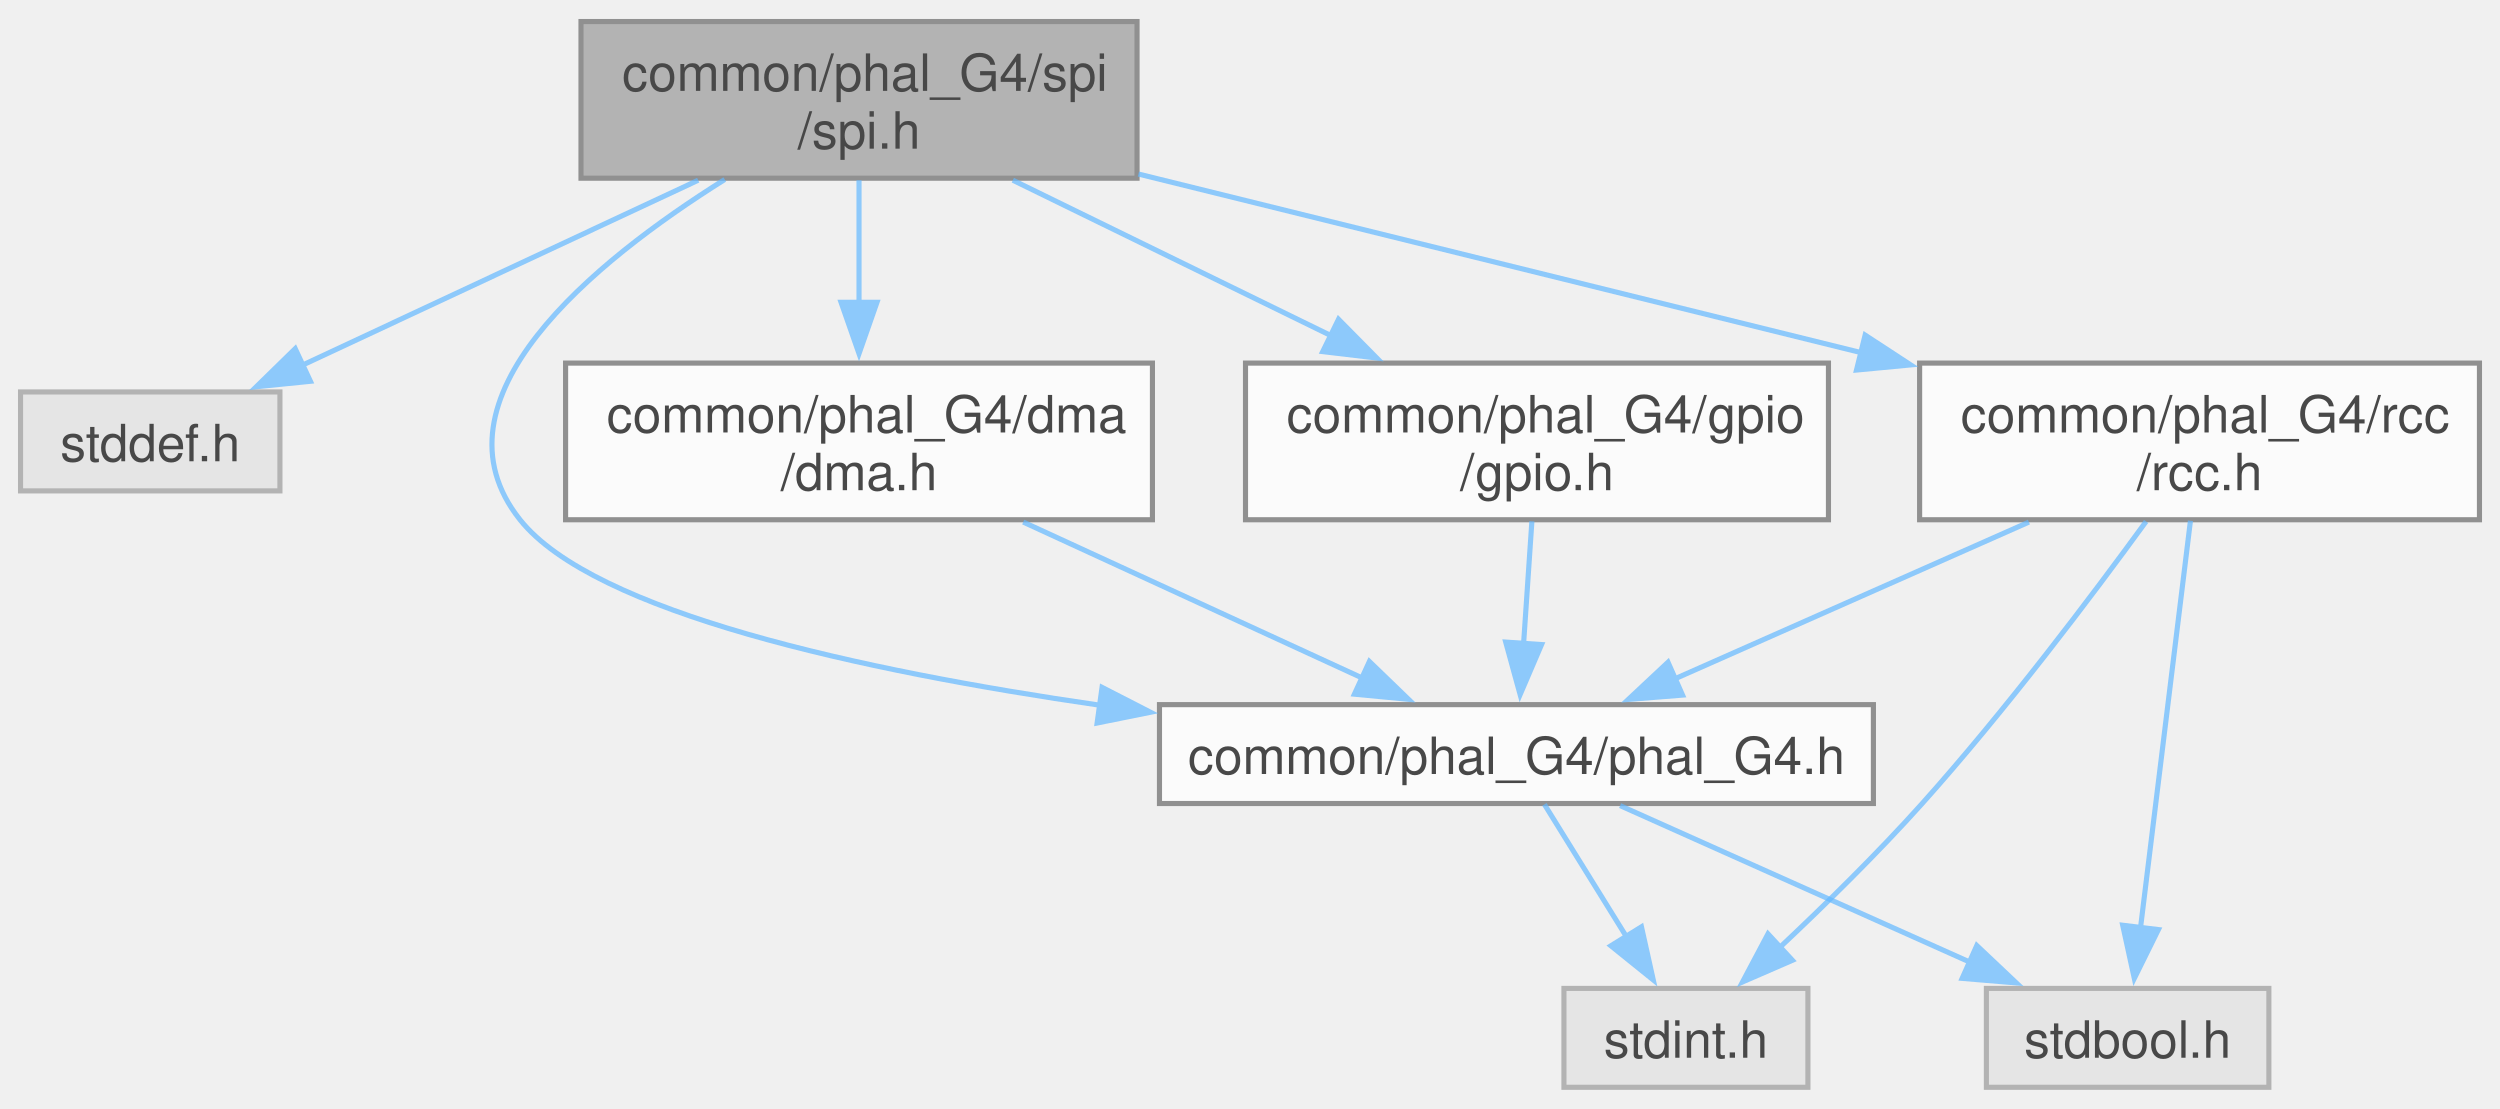
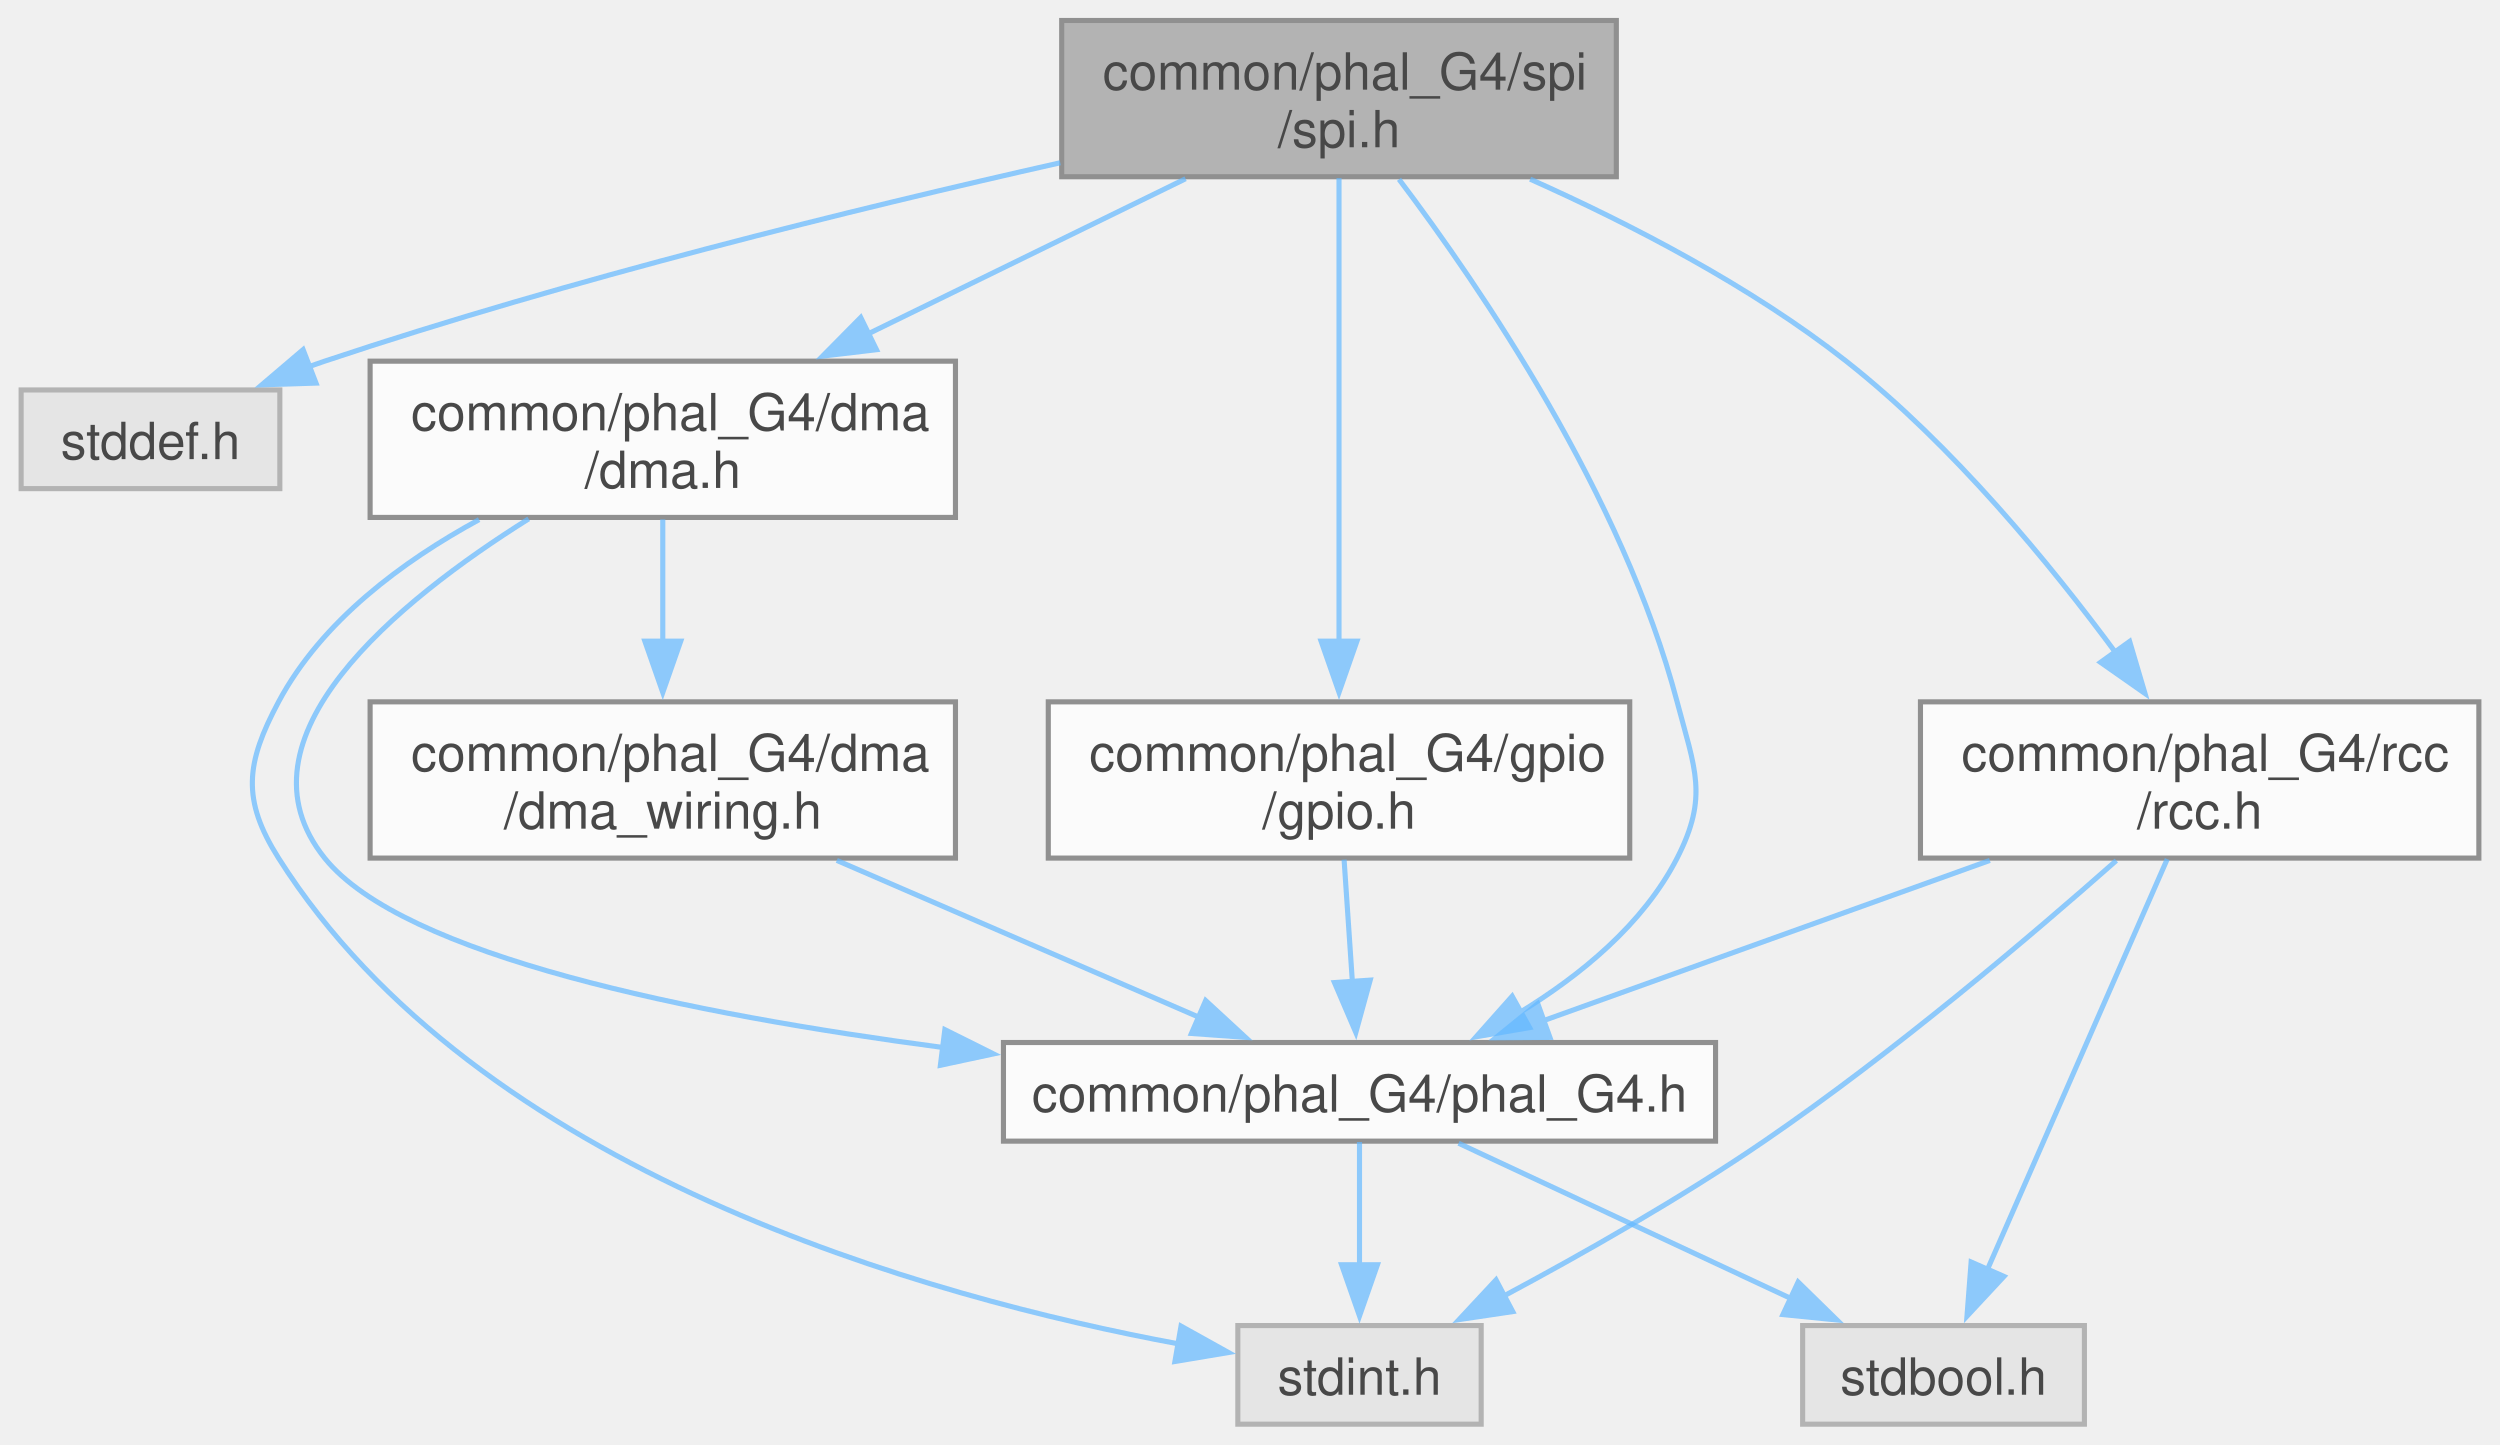
- <svg xmlns="http://www.w3.org/2000/svg" xmlns:xlink="http://www.w3.org/1999/xlink" width="487pt" height="216pt" viewBox="0.00 0.00 486.75 215.50">
+ <svg xmlns="http://www.w3.org/2000/svg" xmlns:xlink="http://www.w3.org/1999/xlink" width="488pt" height="282pt" viewBox="0.00 0.00 487.75 282.00">
  <svg id="main" version="1.1" xml:space="preserve">
    <style type="text/css">
.node, .edge {opacity: 0.7;}
.node.selected, .edge.selected {opacity: 1;}
.edge:hover path { stroke: red; }
.edge:hover polygon { stroke: red; fill: red; }
</style>
    <svg id="graph" class="graph">
-       <g id="graph0" class="graph" transform="scale(1 1) rotate(0) translate(4 211.5)">
+       <g id="graph0" class="graph" transform="scale(1 1) rotate(0) translate(4 278)">
        <g id="Node000001" class="node">
          <g id="a_Node000001">
            <a xlink:title=" ">
-               <polygon fill="#999999" stroke="#666666" points="217.38,-207.5 109.12,-207.5 109.12,-177 217.38,-177 217.38,-207.5" />
-               <text text-anchor="start" x="117.12" y="-194" font-family="Helvetica,sans-Serif" font-size="10.00">common/phal_G4/spi</text>
-               <text text-anchor="middle" x="163.25" y="-182.75" font-family="Helvetica,sans-Serif" font-size="10.00">/spi.h</text>
+               <polygon fill="#999999" stroke="#666666" points="311.38,-274 203.12,-274 203.12,-243.5 311.38,-243.5 311.38,-274" />
+               <text text-anchor="start" x="211.12" y="-260.5" font-family="Helvetica,sans-Serif" font-size="10.00">common/phal_G4/spi</text>
+               <text text-anchor="middle" x="257.25" y="-249.25" font-family="Helvetica,sans-Serif" font-size="10.00">/spi.h</text>
            </a>
          </g>
        </g>
        <g id="Node000002" class="node">
          <g id="a_Node000002">
            <a xlink:title=" ">
-               <polygon fill="#e0e0e0" stroke="#999999" points="50.5,-135.38 0,-135.38 0,-116.12 50.5,-116.12 50.5,-135.38" />
-               <text text-anchor="middle" x="25.25" y="-121.88" font-family="Helvetica,sans-Serif" font-size="10.00">stddef.h</text>
+               <polygon fill="#e0e0e0" stroke="#999999" points="50.5,-201.88 0,-201.88 0,-182.62 50.5,-182.62 50.5,-201.88" />
+               <text text-anchor="middle" x="25.25" y="-188.38" font-family="Helvetica,sans-Serif" font-size="10.00">stddef.h</text>
            </a>
          </g>
        </g>
        <g id="edge1_Node000001_Node000002" class="edge">
          <g id="a_edge1_Node000001_Node000002">
            <a xlink:title=" ">
-               <path fill="none" stroke="#63b8ff" d="M131.94,-176.61C108.84,-165.82 77.61,-151.22 54.91,-140.61" />
-               <polygon fill="#63b8ff" stroke="#63b8ff" points="56.44,-137.46 45.9,-136.4 53.48,-143.81 56.44,-137.46" />
+               <path fill="none" stroke="#63b8ff" d="M202.84,-246.23C162.71,-237.19 107.01,-223.47 59.25,-207.5 58.27,-207.17 57.27,-206.83 56.27,-206.47" />
+               <polygon fill="#63b8ff" stroke="#63b8ff" points="57.56,-203.22 46.97,-202.88 55.04,-209.75 57.56,-203.22" />
            </a>
          </g>
        </g>
        <g id="Node000003" class="node">
          <g id="a_Node000003">
-             <a xlink:href="phal__G4_2dma_2dma_8h.html" target="_top" xlink:title=" ">
-               <polygon fill="white" stroke="#666666" points="220.38,-141 106.12,-141 106.12,-110.5 220.38,-110.5 220.38,-141" />
-               <text text-anchor="start" x="114.12" y="-127.5" font-family="Helvetica,sans-Serif" font-size="10.00">common/phal_G4/dma</text>
-               <text text-anchor="middle" x="163.25" y="-116.25" font-family="Helvetica,sans-Serif" font-size="10.00">/dma.h</text>
+             <a xlink:href="phal__G4_2dma_2dma_8h.html" target="_top" xlink:title="G4 DMA Peripheral public API implementation.">
+               <polygon fill="white" stroke="#666666" points="182.38,-207.5 68.12,-207.5 68.12,-177 182.38,-177 182.38,-207.5" />
+               <text text-anchor="start" x="76.12" y="-194" font-family="Helvetica,sans-Serif" font-size="10.00">common/phal_G4/dma</text>
+               <text text-anchor="middle" x="125.25" y="-182.75" font-family="Helvetica,sans-Serif" font-size="10.00">/dma.h</text>
            </a>
          </g>
        </g>
        <g id="edge2_Node000001_Node000003" class="edge">
          <g id="a_edge2_Node000001_Node000003">
            <a xlink:title=" ">
-               <path fill="none" stroke="#63b8ff" d="M163.25,-176.61C163.25,-169.52 163.25,-160.79 163.25,-152.63" />
-               <polygon fill="#63b8ff" stroke="#63b8ff" points="166.75,-152.84 163.25,-142.84 159.75,-152.84 166.75,-152.84" />
+               <path fill="none" stroke="#63b8ff" d="M227.3,-243.11C208.99,-234.17 185.33,-222.61 165.41,-212.87" />
+               <polygon fill="#63b8ff" stroke="#63b8ff" points="166.97,-209.74 156.44,-208.49 163.89,-216.03 166.97,-209.74" />
+             </a>
+           </g>
+         </g>
+         <g id="Node000005" class="node">
+           <g id="a_Node000005">
+             <a xlink:href="phal__G4_8h.html" target="_top" xlink:title=" ">
+               <polygon fill="white" stroke="#666666" points="330.75,-74.5 191.75,-74.5 191.75,-55.25 330.75,-55.25 330.75,-74.5" />
+               <text text-anchor="middle" x="261.25" y="-61" font-family="Helvetica,sans-Serif" font-size="10.00">common/phal_G4/phal_G4.h</text>
+             </a>
+           </g>
+         </g>
+         <g id="edge11_Node000001_Node000005" class="edge">
+           <g id="a_edge11_Node000001_Node000005">
+             <a xlink:title=" ">
+               <path fill="none" stroke="#63b8ff" d="M268.96,-243C284.92,-221.87 312.71,-181.08 323.25,-141 326.7,-127.89 329.43,-122.56 323.25,-110.5 316.64,-97.59 304.36,-87.57 292.46,-80.32" />
+               <polygon fill="#63b8ff" stroke="#63b8ff" points="294.45,-77.42 284.01,-75.62 291.05,-83.54 294.45,-77.42" />
+             </a>
+           </g>
+         </g>
+         <g id="Node000008" class="node">
+           <g id="a_Node000008">
+             <a xlink:href="phal__G4_2gpio_2gpio_8h.html" target="_top" xlink:title="GPIO Driver for STM32L432 Devices.">
+               <polygon fill="white" stroke="#666666" points="314,-141 200.5,-141 200.5,-110.5 314,-110.5 314,-141" />
+               <text text-anchor="start" x="208.5" y="-127.5" font-family="Helvetica,sans-Serif" font-size="10.00">common/phal_G4/gpio</text>
+               <text text-anchor="middle" x="257.25" y="-116.25" font-family="Helvetica,sans-Serif" font-size="10.00">/gpio.h</text>
+             </a>
+           </g>
+         </g>
+         <g id="edge9_Node000001_Node000008" class="edge">
+           <g id="a_edge9_Node000001_Node000008">
+             <a xlink:title=" ">
+               <path fill="none" stroke="#63b8ff" d="M257.25,-243.23C257.25,-221.39 257.25,-179.77 257.25,-152.65" />
+               <polygon fill="#63b8ff" stroke="#63b8ff" points="260.75,-152.85 257.25,-142.85 253.75,-152.85 260.75,-152.85" />
+             </a>
+           </g>
+         </g>
+         <g id="Node000009" class="node">
+           <g id="a_Node000009">
+             <a xlink:href="phal__G4_2rcc_2rcc_8h.html" target="_top" xlink:title="G4 RCC public API implementation.">
+               <polygon fill="white" stroke="#666666" points="479.75,-141 370.75,-141 370.75,-110.5 479.75,-110.5 479.75,-141" />
+               <text text-anchor="start" x="378.75" y="-127.5" font-family="Helvetica,sans-Serif" font-size="10.00">common/phal_G4/rcc</text>
+               <text text-anchor="middle" x="425.25" y="-116.25" font-family="Helvetica,sans-Serif" font-size="10.00">/rcc.h</text>
+             </a>
+           </g>
+         </g>
+         <g id="edge12_Node000001_Node000009" class="edge">
+           <g id="a_edge12_Node000001_Node000009">
+             <a xlink:title=" ">
+               <path fill="none" stroke="#63b8ff" d="M294.56,-243.03C314.04,-234.33 337.62,-222.16 356.25,-207.5 377.04,-191.14 396.19,-167.77 409.02,-150.37" />
+               <polygon fill="#63b8ff" stroke="#63b8ff" points="411.58,-152.79 414.58,-142.63 405.9,-148.71 411.58,-152.79" />
            </a>
          </g>
        </g>
        <g id="Node000004" class="node">
          <g id="a_Node000004">
-             <a xlink:href="phal__G4_8h.html" target="_top" xlink:title=" ">
-               <polygon fill="white" stroke="#666666" points="360.75,-74.5 221.75,-74.5 221.75,-55.25 360.75,-55.25 360.75,-74.5" />
-               <text text-anchor="middle" x="291.25" y="-61" font-family="Helvetica,sans-Serif" font-size="10.00">common/phal_G4/phal_G4.h</text>
-             </a>
-           </g>
-         </g>
-         <g id="edge8_Node000001_Node000004" class="edge">
-           <g id="a_edge8_Node000001_Node000004">
-             <a xlink:title=" ">
-               <path fill="none" stroke="#63b8ff" d="M137.11,-176.75C111.44,-160.66 78.64,-133.87 97.25,-110.5 111.59,-92.48 163.57,-81.13 210.12,-74.39" />
-               <polygon fill="#63b8ff" stroke="#63b8ff" points="210.57,-77.86 220,-73.02 209.61,-70.93 210.57,-77.86" />
+             <a xlink:title=" ">
+               <polygon fill="#e0e0e0" stroke="#999999" points="285,-19.25 237.5,-19.25 237.5,0 285,0 285,-19.25" />
+               <text text-anchor="middle" x="261.25" y="-5.75" font-family="Helvetica,sans-Serif" font-size="10.00">stdint.h</text>
+             </a>
+           </g>
+         </g>
+         <g id="edge3_Node000003_Node000004" class="edge">
+           <g id="a_edge3_Node000003_Node000004">
+             <a xlink:title=" ">
+               <path fill="none" stroke="#63b8ff" d="M89.39,-176.57C74.46,-168.45 58.66,-156.76 50.25,-141 43.87,-129.04 43,-121.95 50.25,-110.5 89.08,-49.16 176.89,-24.76 226.11,-15.64" />
+               <polygon fill="#63b8ff" stroke="#63b8ff" points="226.41,-19.14 235.67,-13.99 225.22,-12.24 226.41,-19.14" />
+             </a>
+           </g>
+         </g>
+         <g id="edge4_Node000003_Node000005" class="edge">
+           <g id="a_edge4_Node000003_Node000005">
+             <a xlink:title=" ">
+               <path fill="none" stroke="#63b8ff" d="M99.07,-176.72C73.37,-160.6 40.54,-133.79 59.25,-110.5 74.56,-91.44 130.72,-80.03 179.94,-73.53" />
+               <polygon fill="#63b8ff" stroke="#63b8ff" points="180.31,-77.01 189.8,-72.28 179.44,-70.06 180.31,-77.01" />
            </a>
          </g>
        </g>
        <g id="Node000007" class="node">
          <g id="a_Node000007">
-             <a xlink:href="phal__G4_2gpio_2gpio_8h.html" target="_top" xlink:title="GPIO Driver for STM32L432 Devices.">
-               <polygon fill="white" stroke="#666666" points="352,-141 238.5,-141 238.5,-110.5 352,-110.5 352,-141" />
-               <text text-anchor="start" x="246.5" y="-127.5" font-family="Helvetica,sans-Serif" font-size="10.00">common/phal_G4/gpio</text>
-               <text text-anchor="middle" x="295.25" y="-116.25" font-family="Helvetica,sans-Serif" font-size="10.00">/gpio.h</text>
-             </a>
-           </g>
-         </g>
-         <g id="edge6_Node000001_Node000007" class="edge">
-           <g id="a_edge6_Node000001_Node000007">
-             <a xlink:title=" ">
-               <path fill="none" stroke="#63b8ff" d="M193.2,-176.61C211.51,-167.67 235.17,-156.11 255.09,-146.37" />
-               <polygon fill="#63b8ff" stroke="#63b8ff" points="256.61,-149.53 264.06,-141.99 253.53,-143.24 256.61,-149.53" />
-             </a>
-           </g>
-         </g>
-         <g id="Node000008" class="node">
-           <g id="a_Node000008">
-             <a xlink:href="phal__G4_2rcc_2rcc_8h.html" target="_top" xlink:title="G4 RCC public API implementation.">
-               <polygon fill="white" stroke="#666666" points="478.75,-141 369.75,-141 369.75,-110.5 478.75,-110.5 478.75,-141" />
-               <text text-anchor="start" x="377.75" y="-127.5" font-family="Helvetica,sans-Serif" font-size="10.00">common/phal_G4/rcc</text>
-               <text text-anchor="middle" x="424.25" y="-116.25" font-family="Helvetica,sans-Serif" font-size="10.00">/rcc.h</text>
-             </a>
-           </g>
-         </g>
-         <g id="edge9_Node000001_Node000008" class="edge">
-           <g id="a_edge9_Node000001_Node000008">
-             <a xlink:title=" ">
-               <path fill="none" stroke="#63b8ff" d="M217.65,-177.81C258.6,-167.69 314.93,-153.77 358.43,-143.02" />
-               <polygon fill="#63b8ff" stroke="#63b8ff" points="359.14,-146.45 368.01,-140.65 357.46,-139.65 359.14,-146.45" />
-             </a>
-           </g>
-         </g>
-         <g id="edge3_Node000003_Node000004" class="edge">
-           <g id="a_edge3_Node000003_Node000004">
-             <a xlink:title=" ">
-               <path fill="none" stroke="#63b8ff" d="M195.22,-110.05C215.46,-100.73 241.47,-88.77 261.31,-79.65" />
-               <polygon fill="#63b8ff" stroke="#63b8ff" points="262.62,-82.9 270.24,-75.54 259.7,-76.54 262.62,-82.9" />
-             </a>
-           </g>
-         </g>
-         <g id="Node000005" class="node">
-           <g id="a_Node000005">
-             <a xlink:title=" ">
-               <polygon fill="#e0e0e0" stroke="#999999" points="437.75,-19.25 382.75,-19.25 382.75,0 437.75,0 437.75,-19.25" />
-               <text text-anchor="middle" x="410.25" y="-5.75" font-family="Helvetica,sans-Serif" font-size="10.00">stdbool.h</text>
-             </a>
-           </g>
-         </g>
-         <g id="edge4_Node000004_Node000005" class="edge">
-           <g id="a_edge4_Node000004_Node000005">
-             <a xlink:title=" ">
-               <path fill="none" stroke="#63b8ff" d="M311.44,-54.84C330.16,-46.47 358.27,-33.88 379.73,-24.28" />
-               <polygon fill="#63b8ff" stroke="#63b8ff" points="380.88,-27.6 388.58,-20.32 378.03,-21.21 380.88,-27.6" />
+             <a xlink:href="dma__wiring_8h.html" target="_top" xlink:title="G4 DMA Peripheral wiring configuration and definitions.">
+               <polygon fill="white" stroke="#666666" points="182.38,-141 68.12,-141 68.12,-110.5 182.38,-110.5 182.38,-141" />
+               <text text-anchor="start" x="76.12" y="-127.5" font-family="Helvetica,sans-Serif" font-size="10.00">common/phal_G4/dma</text>
+               <text text-anchor="middle" x="125.25" y="-116.25" font-family="Helvetica,sans-Serif" font-size="10.00">/dma_wiring.h</text>
+             </a>
+           </g>
+         </g>
+         <g id="edge7_Node000003_Node000007" class="edge">
+           <g id="a_edge7_Node000003_Node000007">
+             <a xlink:title=" ">
+               <path fill="none" stroke="#63b8ff" d="M125.25,-176.61C125.25,-169.52 125.25,-160.79 125.25,-152.63" />
+               <polygon fill="#63b8ff" stroke="#63b8ff" points="128.75,-152.84 125.25,-142.84 121.75,-152.84 128.75,-152.84" />
+             </a>
+           </g>
+         </g>
+         <g id="edge6_Node000005_Node000004" class="edge">
+           <g id="a_edge6_Node000005_Node000004">
+             <a xlink:title=" ">
+               <path fill="none" stroke="#63b8ff" d="M261.25,-55.08C261.25,-48.57 261.25,-39.42 261.25,-31.12" />
+               <polygon fill="#63b8ff" stroke="#63b8ff" points="264.75,-31.12 261.25,-21.12 257.75,-31.12 264.75,-31.12" />
            </a>
          </g>
        </g>
        <g id="Node000006" class="node">
          <g id="a_Node000006">
            <a xlink:title=" ">
-               <polygon fill="#e0e0e0" stroke="#999999" points="348,-19.25 300.5,-19.25 300.5,0 348,0 348,-19.25" />
-               <text text-anchor="middle" x="324.25" y="-5.75" font-family="Helvetica,sans-Serif" font-size="10.00">stdint.h</text>
-             </a>
-           </g>
-         </g>
-         <g id="edge5_Node000004_Node000006" class="edge">
-           <g id="a_edge5_Node000004_Node000006">
-             <a xlink:title=" ">
-               <path fill="none" stroke="#63b8ff" d="M296.7,-55.08C301.02,-48.11 307.21,-38.12 312.63,-29.37" />
-               <polygon fill="#63b8ff" stroke="#63b8ff" points="315.59,-31.24 317.89,-20.9 309.64,-27.55 315.59,-31.24" />
-             </a>
-           </g>
-         </g>
-         <g id="edge7_Node000007_Node000004" class="edge">
-           <g id="a_edge7_Node000007_Node000004">
-             <a xlink:title=" ">
-               <path fill="none" stroke="#63b8ff" d="M294.26,-110.2C293.77,-102.96 293.17,-94.09 292.63,-86.19" />
-               <polygon fill="#63b8ff" stroke="#63b8ff" points="296.14,-86.2 291.97,-76.46 289.16,-86.68 296.14,-86.2" />
-             </a>
-           </g>
-         </g>
-         <g id="edge12_Node000008_Node000004" class="edge">
-           <g id="a_edge12_Node000008_Node000004">
-             <a xlink:title=" ">
-               <path fill="none" stroke="#63b8ff" d="M391.03,-110.05C369.9,-100.69 342.73,-88.66 322.08,-79.52" />
-               <polygon fill="#63b8ff" stroke="#63b8ff" points="323.59,-76.36 313.03,-75.52 320.76,-82.76 323.59,-76.36" />
+               <polygon fill="#e0e0e0" stroke="#999999" points="402.75,-19.25 347.75,-19.25 347.75,0 402.75,0 402.75,-19.25" />
+               <text text-anchor="middle" x="375.25" y="-5.75" font-family="Helvetica,sans-Serif" font-size="10.00">stdbool.h</text>
+             </a>
+           </g>
+         </g>
+         <g id="edge5_Node000005_Node000006" class="edge">
+           <g id="a_edge5_Node000005_Node000006">
+             <a xlink:title=" ">
+               <path fill="none" stroke="#63b8ff" d="M280.59,-54.84C298.36,-46.54 324.97,-34.11 345.45,-24.54" />
+               <polygon fill="#63b8ff" stroke="#63b8ff" points="346.87,-27.75 354.45,-20.34 343.9,-21.4 346.87,-27.75" />
+             </a>
+           </g>
+         </g>
+         <g id="edge8_Node000007_Node000005" class="edge">
+           <g id="a_edge8_Node000007_Node000005">
+             <a xlink:title=" ">
+               <path fill="none" stroke="#63b8ff" d="M159.22,-110.05C180.92,-100.65 208.87,-88.55 230.02,-79.39" />
+               <polygon fill="#63b8ff" stroke="#63b8ff" points="231.22,-82.69 239,-75.51 228.44,-76.27 231.22,-82.69" />
            </a>
          </g>
        </g>
        <g id="edge10_Node000008_Node000005" class="edge">
          <g id="a_edge10_Node000008_Node000005">
            <a xlink:title=" ">
-               <path fill="none" stroke="#63b8ff" d="M422.48,-110.3C420.02,-90.25 415.56,-53.9 412.76,-31.07" />
-               <polygon fill="#63b8ff" stroke="#63b8ff" points="416.24,-30.7 411.55,-21.2 409.29,-31.55 416.24,-30.7" />
-             </a>
-           </g>
-         </g>
-         <g id="edge11_Node000008_Node000006" class="edge">
-           <g id="a_edge11_Node000008_Node000006">
-             <a xlink:title=" ">
-               <path fill="none" stroke="#63b8ff" d="M413.85,-110.17C403.37,-95.77 386.46,-73.35 370.25,-55.25 361.54,-45.53 351.16,-35.35 342.47,-27.18" />
-               <polygon fill="#63b8ff" stroke="#63b8ff" points="344.98,-24.73 335.27,-20.51 340.23,-29.87 344.98,-24.73" />
+               <path fill="none" stroke="#63b8ff" d="M258.24,-110.2C258.73,-102.96 259.33,-94.09 259.87,-86.19" />
+               <polygon fill="#63b8ff" stroke="#63b8ff" points="263.34,-86.68 260.53,-76.46 256.36,-86.2 263.34,-86.68" />
+             </a>
+           </g>
+         </g>
+         <g id="edge14_Node000009_Node000004" class="edge">
+           <g id="a_edge14_Node000009_Node000004">
+             <a xlink:title=" ">
+               <path fill="none" stroke="#63b8ff" d="M408.98,-110.02C392.33,-95.31 365.43,-72.47 340.25,-55.25 323.98,-44.12 304.74,-33.21 289.32,-24.97" />
+               <polygon fill="#63b8ff" stroke="#63b8ff" points="291.16,-21.98 280.68,-20.42 287.9,-28.17 291.16,-21.98" />
+             </a>
+           </g>
+         </g>
+         <g id="edge15_Node000009_Node000005" class="edge">
+           <g id="a_edge15_Node000009_Node000005">
+             <a xlink:title=" ">
+               <path fill="none" stroke="#63b8ff" d="M384.29,-110.05C357.51,-100.43 322.87,-88 297.17,-78.77" />
+               <polygon fill="#63b8ff" stroke="#63b8ff" points="298.42,-75.5 287.83,-75.42 296.05,-82.09 298.42,-75.5" />
+             </a>
+           </g>
+         </g>
+         <g id="edge13_Node000009_Node000006" class="edge">
+           <g id="a_edge13_Node000009_Node000006">
+             <a xlink:title=" ">
+               <path fill="none" stroke="#63b8ff" d="M418.92,-110.3C410.01,-89.97 393.76,-52.88 383.79,-30.12" />
+               <polygon fill="#63b8ff" stroke="#63b8ff" points="387.05,-28.84 379.83,-21.08 380.64,-31.65 387.05,-28.84" />
            </a>
          </g>
        </g>
      </g>
    </svg>
  </svg>
  <style type="text/css">

[data-mouse-over-selected='false'] { opacity: 0.7; }
[data-mouse-over-selected='true']  { opacity: 1.0; }

</style>
</svg>
